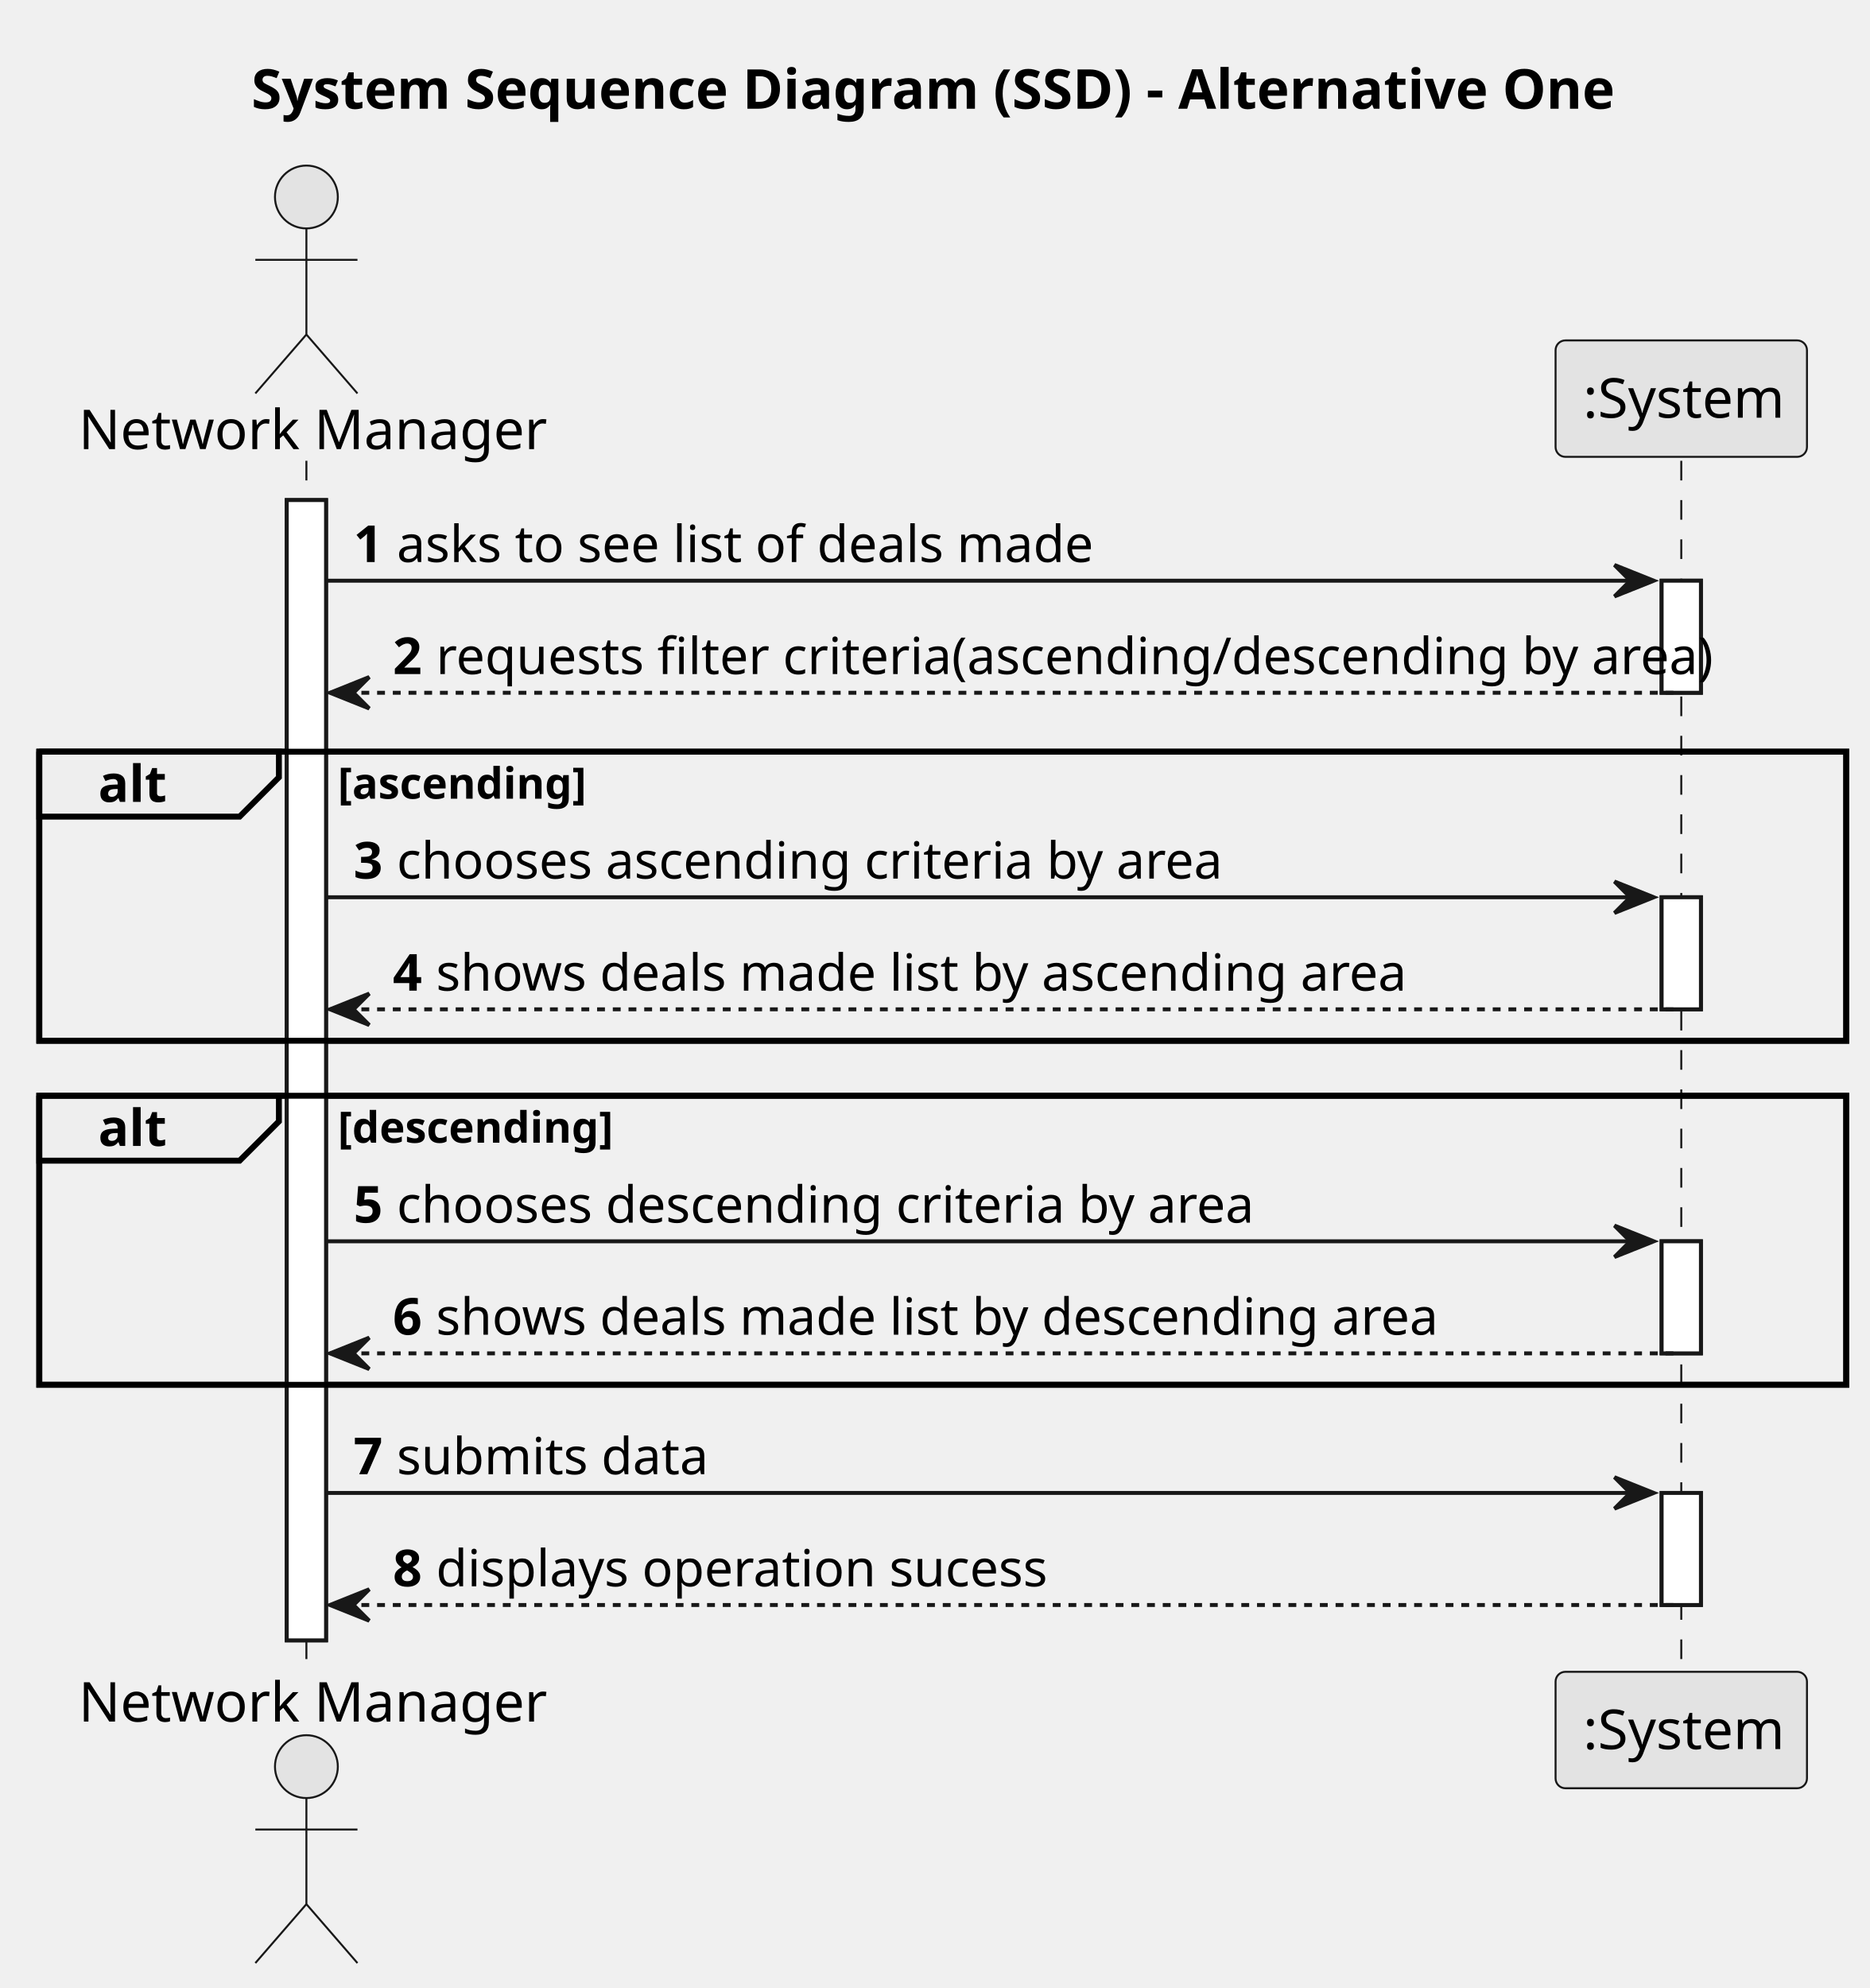
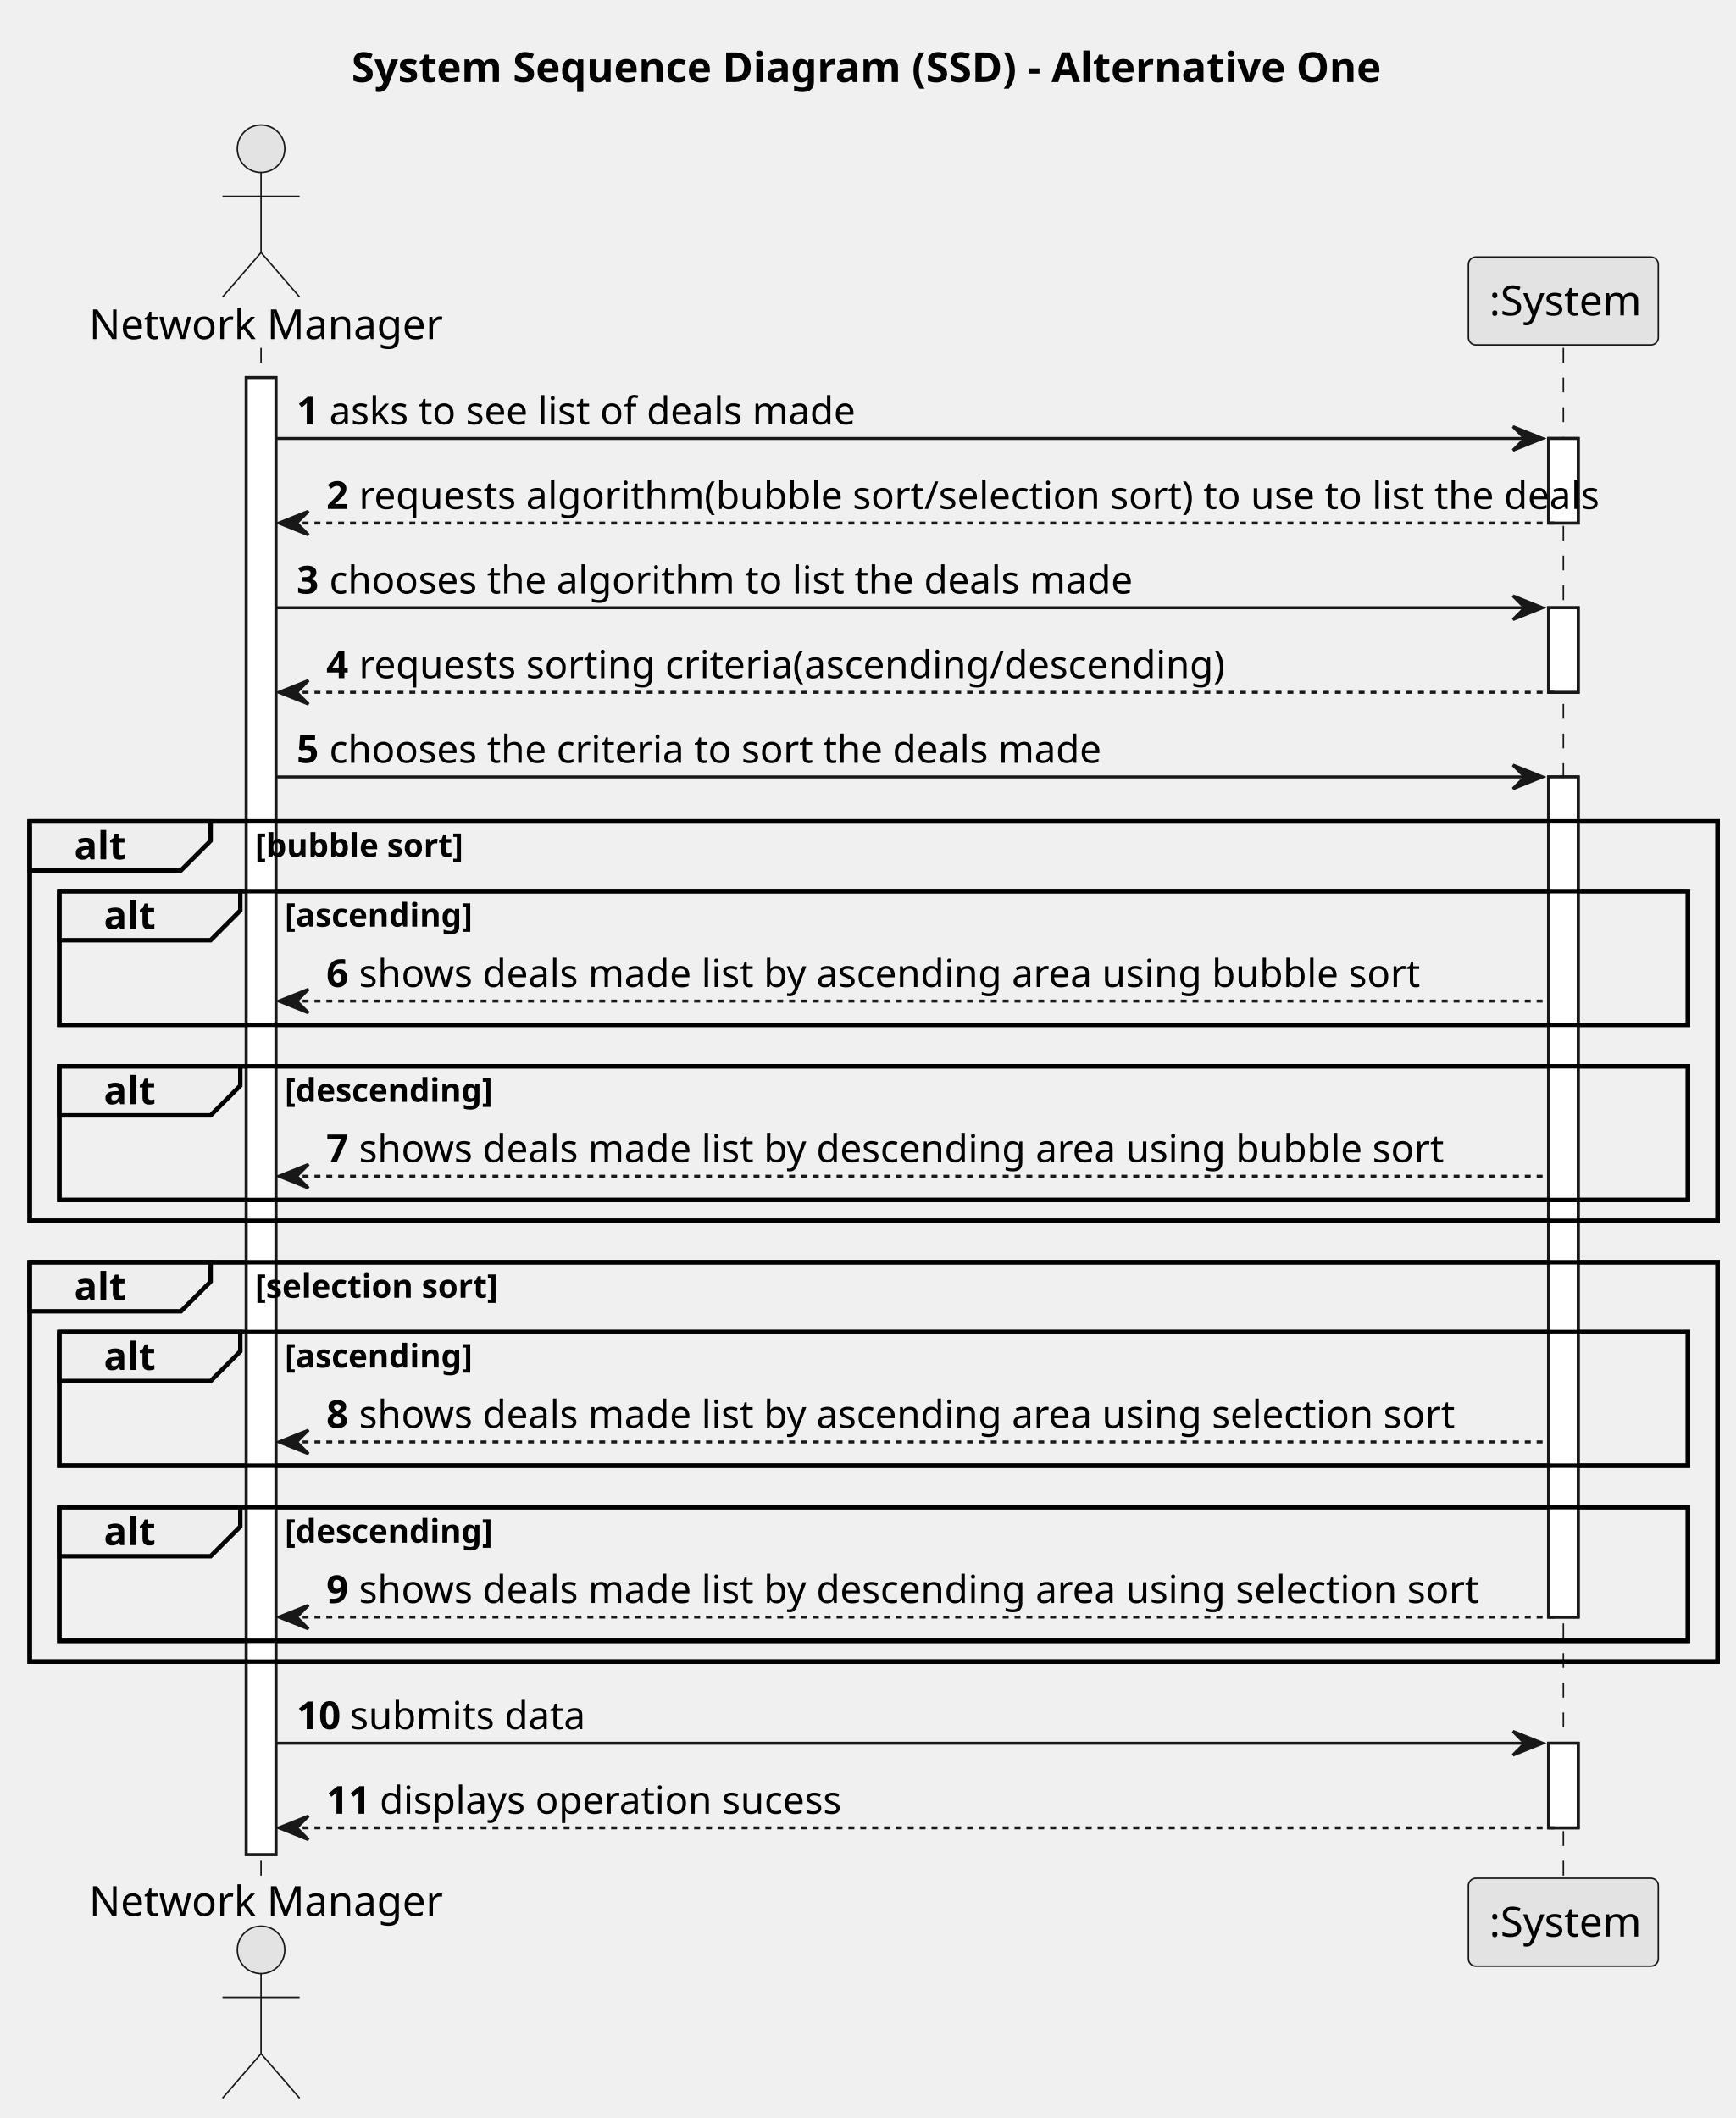
- <svg xmlns="http://www.w3.org/2000/svg" contentStyleType="text/css" height="506px" preserveAspectRatio="none" style="width:476px;height:506px;background:#FFFFFF;" version="1.1" viewBox="0 0 476 506" width="476px" zoomAndPan="magnify">
+ <svg xmlns="http://www.w3.org/2000/svg" contentStyleType="text/css" height="714px" preserveAspectRatio="none" style="width:585px;height:714px;background:#FFFFFF;" version="1.1" viewBox="0 0 585 714" width="585px" zoomAndPan="magnify">
  <defs />
  <g>
-     <text fill="#000000" font-family="sans-serif" font-size="14" font-weight="bold" lengthAdjust="spacing" textLength="351" x="64" y="27.674">System Sequence Diagram (SSD) - Alternative One</text>
-     <rect fill="#FFFFFF" height="290.234" style="stroke:#181818;stroke-width:1.0;" width="10" x="73" y="127.281" />
-     <rect fill="#FFFFFF" height="28.523" style="stroke:#181818;stroke-width:1.0;" width="10" x="423" y="147.805" />
-     <rect fill="#FFFFFF" height="28.523" style="stroke:#181818;stroke-width:1.0;" width="10" x="423" y="228.375" />
-     <rect fill="#FFFFFF" height="28.523" style="stroke:#181818;stroke-width:1.0;" width="10" x="423" y="315.945" />
-     <rect fill="#FFFFFF" height="28.523" style="stroke:#181818;stroke-width:1.0;" width="10" x="423" y="379.992" />
-     <rect fill="none" height="73.57" style="stroke:#000000;stroke-width:1.5;" width="460" x="10" y="191.328" />
-     <rect fill="none" height="73.57" style="stroke:#000000;stroke-width:1.5;" width="460" x="10" y="278.898" />
-     <line style="stroke:#181818;stroke-width:0.5;stroke-dasharray:5.0,5.0;" x1="78" x2="78" y1="117.281" y2="426.516" />
-     <line style="stroke:#181818;stroke-width:0.5;stroke-dasharray:5.0,5.0;" x1="428" x2="428" y1="117.281" y2="426.516" />
-     <text fill="#000000" font-family="sans-serif" font-size="14" lengthAdjust="spacing" textLength="110" x="20" y="114.314">Network Manager</text>
-     <ellipse cx="78" cy="50.141" fill="#E3E3E3" rx="8" ry="8" style="stroke:#181818;stroke-width:0.5;" />
-     <path d="M78,58.141 L78,85.141 M65,66.141 L91,66.141 M78,85.141 L65,100.141 M78,85.141 L91,100.141 " fill="none" style="stroke:#181818;stroke-width:0.5;" />
-     <text fill="#000000" font-family="sans-serif" font-size="14" lengthAdjust="spacing" textLength="110" x="20" y="438.19">Network Manager</text>
-     <ellipse cx="78" cy="449.656" fill="#E3E3E3" rx="8" ry="8" style="stroke:#181818;stroke-width:0.5;" />
-     <path d="M78,457.656 L78,484.656 M65,465.656 L91,465.656 M78,484.656 L65,499.656 M78,484.656 L91,499.656 " fill="none" style="stroke:#181818;stroke-width:0.5;" />
-     <rect fill="#E3E3E3" height="29.641" rx="2.5" ry="2.5" style="stroke:#181818;stroke-width:0.5;" width="64" x="396" y="86.641" />
-     <text fill="#000000" font-family="sans-serif" font-size="14" lengthAdjust="spacing" textLength="50" x="403" y="106.314">:System</text>
-     <rect fill="#E3E3E3" height="29.641" rx="2.5" ry="2.5" style="stroke:#181818;stroke-width:0.5;" width="64" x="396" y="425.516" />
-     <text fill="#000000" font-family="sans-serif" font-size="14" lengthAdjust="spacing" textLength="50" x="403" y="445.19">:System</text>
-     <rect fill="#FFFFFF" height="290.234" style="stroke:#181818;stroke-width:1.0;" width="10" x="73" y="127.281" />
-     <rect fill="#FFFFFF" height="28.523" style="stroke:#181818;stroke-width:1.0;" width="10" x="423" y="147.805" />
-     <rect fill="#FFFFFF" height="28.523" style="stroke:#181818;stroke-width:1.0;" width="10" x="423" y="228.375" />
-     <rect fill="#FFFFFF" height="28.523" style="stroke:#181818;stroke-width:1.0;" width="10" x="423" y="315.945" />
-     <rect fill="#FFFFFF" height="28.523" style="stroke:#181818;stroke-width:1.0;" width="10" x="423" y="379.992" />
-     <polygon fill="#181818" points="411,143.805,421,147.805,411,151.805,415,147.805" style="stroke:#181818;stroke-width:1.0;" />
-     <line style="stroke:#181818;stroke-width:1.0;" x1="83" x2="417" y1="147.805" y2="147.805" />
-     <text fill="#000000" font-family="sans-serif" font-size="13" font-weight="bold" lengthAdjust="spacing" textLength="7" x="90" y="143.05">1</text>
-     <text fill="#000000" font-family="sans-serif" font-size="13" lengthAdjust="spacing" textLength="174" x="101" y="143.05">asks to see list of deals made</text>
-     <polygon fill="#181818" points="94,172.328,84,176.328,94,180.328,90,176.328" style="stroke:#181818;stroke-width:1.0;" />
-     <line style="stroke:#181818;stroke-width:1.0;stroke-dasharray:2.0,2.0;" x1="88" x2="427" y1="176.328" y2="176.328" />
-     <text fill="#000000" font-family="sans-serif" font-size="13" font-weight="bold" lengthAdjust="spacing" textLength="7" x="100" y="171.573">2</text>
-     <text fill="#000000" font-family="sans-serif" font-size="13" lengthAdjust="spacing" textLength="305" x="111" y="171.573">requests filter criteria(ascending/descending by area)</text>
-     <path d="M10,191.328 L71,191.328 L71,197.852 L61,207.852 L10,207.852 L10,191.328 " fill="#EEEEEE" style="stroke:#000000;stroke-width:1.5;" />
-     <rect fill="none" height="73.57" style="stroke:#000000;stroke-width:1.5;" width="460" x="10" y="191.328" />
-     <text fill="#000000" font-family="sans-serif" font-size="13" font-weight="bold" lengthAdjust="spacing" textLength="16" x="25" y="204.097">alt</text>
-     <text fill="#000000" font-family="sans-serif" font-size="11" font-weight="bold" lengthAdjust="spacing" textLength="65" x="86" y="203.286">[ascending]</text>
-     <polygon fill="#181818" points="411,224.375,421,228.375,411,232.375,415,228.375" style="stroke:#181818;stroke-width:1.0;" />
-     <line style="stroke:#181818;stroke-width:1.0;" x1="83" x2="417" y1="228.375" y2="228.375" />
-     <text fill="#000000" font-family="sans-serif" font-size="13" font-weight="bold" lengthAdjust="spacing" textLength="7" x="90" y="223.62">3</text>
-     <text fill="#000000" font-family="sans-serif" font-size="13" lengthAdjust="spacing" textLength="202" x="101" y="223.62">chooses ascending criteria by area</text>
-     <polygon fill="#181818" points="94,252.898,84,256.898,94,260.898,90,256.898" style="stroke:#181818;stroke-width:1.0;" />
-     <line style="stroke:#181818;stroke-width:1.0;stroke-dasharray:2.0,2.0;" x1="88" x2="427" y1="256.898" y2="256.898" />
-     <text fill="#000000" font-family="sans-serif" font-size="13" font-weight="bold" lengthAdjust="spacing" textLength="7" x="100" y="252.144">4</text>
-     <text fill="#000000" font-family="sans-serif" font-size="13" lengthAdjust="spacing" textLength="239" x="111" y="252.144">shows deals made list by ascending area</text>
-     <path d="M10,278.898 L71,278.898 L71,285.422 L61,295.422 L10,295.422 L10,278.898 " fill="#EEEEEE" style="stroke:#000000;stroke-width:1.5;" />
-     <rect fill="none" height="73.57" style="stroke:#000000;stroke-width:1.5;" width="460" x="10" y="278.898" />
-     <text fill="#000000" font-family="sans-serif" font-size="13" font-weight="bold" lengthAdjust="spacing" textLength="16" x="25" y="291.667">alt</text>
-     <text fill="#000000" font-family="sans-serif" font-size="11" font-weight="bold" lengthAdjust="spacing" textLength="73" x="86" y="290.856">[descending]</text>
-     <polygon fill="#181818" points="411,311.945,421,315.945,411,319.945,415,315.945" style="stroke:#181818;stroke-width:1.0;" />
-     <line style="stroke:#181818;stroke-width:1.0;" x1="83" x2="417" y1="315.945" y2="315.945" />
-     <text fill="#000000" font-family="sans-serif" font-size="13" font-weight="bold" lengthAdjust="spacing" textLength="7" x="90" y="311.19">5</text>
-     <text fill="#000000" font-family="sans-serif" font-size="13" lengthAdjust="spacing" textLength="209" x="101" y="311.19">chooses descending criteria by area</text>
-     <polygon fill="#181818" points="94,340.469,84,344.469,94,348.469,90,344.469" style="stroke:#181818;stroke-width:1.0;" />
-     <line style="stroke:#181818;stroke-width:1.0;stroke-dasharray:2.0,2.0;" x1="88" x2="427" y1="344.469" y2="344.469" />
-     <text fill="#000000" font-family="sans-serif" font-size="13" font-weight="bold" lengthAdjust="spacing" textLength="7" x="100" y="339.714">6</text>
-     <text fill="#000000" font-family="sans-serif" font-size="13" lengthAdjust="spacing" textLength="246" x="111" y="339.714">shows deals made list by descending area</text>
-     <polygon fill="#181818" points="411,375.992,421,379.992,411,383.992,415,379.992" style="stroke:#181818;stroke-width:1.0;" />
-     <line style="stroke:#181818;stroke-width:1.0;" x1="83" x2="417" y1="379.992" y2="379.992" />
-     <text fill="#000000" font-family="sans-serif" font-size="13" font-weight="bold" lengthAdjust="spacing" textLength="7" x="90" y="375.237">7</text>
-     <text fill="#000000" font-family="sans-serif" font-size="13" lengthAdjust="spacing" textLength="75" x="101" y="375.237">submits data</text>
-     <polygon fill="#181818" points="94,404.516,84,408.516,94,412.516,90,408.516" style="stroke:#181818;stroke-width:1.0;" />
-     <line style="stroke:#181818;stroke-width:1.0;stroke-dasharray:2.0,2.0;" x1="88" x2="427" y1="408.516" y2="408.516" />
-     <text fill="#000000" font-family="sans-serif" font-size="13" font-weight="bold" lengthAdjust="spacing" textLength="7" x="100" y="403.761">8</text>
-     <text fill="#000000" font-family="sans-serif" font-size="13" lengthAdjust="spacing" textLength="151" x="111" y="403.761">displays operation sucess</text>
+     <text fill="#000000" font-family="sans-serif" font-size="14" font-weight="bold" lengthAdjust="spacing" textLength="351" x="118.5" y="27.674">System Sequence Diagram (SSD) - Alternative One</text>
+     <rect fill="#FFFFFF" height="497.898" style="stroke:#181818;stroke-width:1.0;" width="10" x="83" y="127.281" />
+     <rect fill="#FFFFFF" height="28.523" style="stroke:#181818;stroke-width:1.0;" width="10" x="522" y="147.805" />
+     <rect fill="#FFFFFF" height="28.523" style="stroke:#181818;stroke-width:1.0;" width="10" x="522" y="204.852" />
+     <rect fill="#FFFFFF" height="283.234" style="stroke:#181818;stroke-width:1.0;" width="10" x="522" y="261.898" />
+     <rect fill="#FFFFFF" height="28.523" style="stroke:#181818;stroke-width:1.0;" width="10" x="522" y="587.656" />
+     <rect fill="none" height="134.617" style="stroke:#000000;stroke-width:1.5;" width="569" x="10" y="276.898" />
+     <rect fill="none" height="45.047" style="stroke:#000000;stroke-width:1.5;" width="549" x="20" y="300.422" />
+     <rect fill="none" height="45.047" style="stroke:#000000;stroke-width:1.5;" width="549" x="20" y="359.469" />
+     <rect fill="none" height="134.617" style="stroke:#000000;stroke-width:1.5;" width="569" x="10" y="425.516" />
+     <rect fill="none" height="45.047" style="stroke:#000000;stroke-width:1.5;" width="549" x="20" y="449.039" />
+     <rect fill="none" height="45.047" style="stroke:#000000;stroke-width:1.5;" width="549" x="20" y="508.086" />
+     <line style="stroke:#181818;stroke-width:0.5;stroke-dasharray:5.0,5.0;" x1="88" x2="88" y1="117.281" y2="634.18" />
+     <line style="stroke:#181818;stroke-width:0.5;stroke-dasharray:5.0,5.0;" x1="527" x2="527" y1="117.281" y2="634.18" />
+     <text fill="#000000" font-family="sans-serif" font-size="14" lengthAdjust="spacing" textLength="110" x="30" y="114.314">Network Manager</text>
+     <ellipse cx="88" cy="50.141" fill="#E3E3E3" rx="8" ry="8" style="stroke:#181818;stroke-width:0.5;" />
+     <path d="M88,58.141 L88,85.141 M75,66.141 L101,66.141 M88,85.141 L75,100.141 M88,85.141 L101,100.141 " fill="none" style="stroke:#181818;stroke-width:0.5;" />
+     <text fill="#000000" font-family="sans-serif" font-size="14" lengthAdjust="spacing" textLength="110" x="30" y="645.854">Network Manager</text>
+     <ellipse cx="88" cy="657.32" fill="#E3E3E3" rx="8" ry="8" style="stroke:#181818;stroke-width:0.5;" />
+     <path d="M88,665.32 L88,692.32 M75,673.32 L101,673.32 M88,692.32 L75,707.32 M88,692.32 L101,707.32 " fill="none" style="stroke:#181818;stroke-width:0.5;" />
+     <rect fill="#E3E3E3" height="29.641" rx="2.5" ry="2.5" style="stroke:#181818;stroke-width:0.5;" width="64" x="495" y="86.641" />
+     <text fill="#000000" font-family="sans-serif" font-size="14" lengthAdjust="spacing" textLength="50" x="502" y="106.314">:System</text>
+     <rect fill="#E3E3E3" height="29.641" rx="2.5" ry="2.5" style="stroke:#181818;stroke-width:0.5;" width="64" x="495" y="633.18" />
+     <text fill="#000000" font-family="sans-serif" font-size="14" lengthAdjust="spacing" textLength="50" x="502" y="652.854">:System</text>
+     <rect fill="#FFFFFF" height="497.898" style="stroke:#181818;stroke-width:1.0;" width="10" x="83" y="127.281" />
+     <rect fill="#FFFFFF" height="28.523" style="stroke:#181818;stroke-width:1.0;" width="10" x="522" y="147.805" />
+     <rect fill="#FFFFFF" height="28.523" style="stroke:#181818;stroke-width:1.0;" width="10" x="522" y="204.852" />
+     <rect fill="#FFFFFF" height="283.234" style="stroke:#181818;stroke-width:1.0;" width="10" x="522" y="261.898" />
+     <rect fill="#FFFFFF" height="28.523" style="stroke:#181818;stroke-width:1.0;" width="10" x="522" y="587.656" />
+     <polygon fill="#181818" points="510,143.805,520,147.805,510,151.805,514,147.805" style="stroke:#181818;stroke-width:1.0;" />
+     <line style="stroke:#181818;stroke-width:1.0;" x1="93" x2="516" y1="147.805" y2="147.805" />
+     <text fill="#000000" font-family="sans-serif" font-size="13" font-weight="bold" lengthAdjust="spacing" textLength="7" x="100" y="143.05">1</text>
+     <text fill="#000000" font-family="sans-serif" font-size="13" lengthAdjust="spacing" textLength="174" x="111" y="143.05">asks to see list of deals made</text>
+     <polygon fill="#181818" points="104,172.328,94,176.328,104,180.328,100,176.328" style="stroke:#181818;stroke-width:1.0;" />
+     <line style="stroke:#181818;stroke-width:1.0;stroke-dasharray:2.0,2.0;" x1="98" x2="526" y1="176.328" y2="176.328" />
+     <text fill="#000000" font-family="sans-serif" font-size="13" font-weight="bold" lengthAdjust="spacing" textLength="7" x="110" y="171.573">2</text>
+     <text fill="#000000" font-family="sans-serif" font-size="13" lengthAdjust="spacing" textLength="394" x="121" y="171.573">requests algorithm(bubble sort/selection sort) to use to list the deals</text>
+     <polygon fill="#181818" points="510,200.852,520,204.852,510,208.852,514,204.852" style="stroke:#181818;stroke-width:1.0;" />
+     <line style="stroke:#181818;stroke-width:1.0;" x1="93" x2="516" y1="204.852" y2="204.852" />
+     <text fill="#000000" font-family="sans-serif" font-size="13" font-weight="bold" lengthAdjust="spacing" textLength="7" x="100" y="200.097">3</text>
+     <text fill="#000000" font-family="sans-serif" font-size="13" lengthAdjust="spacing" textLength="257" x="111" y="200.097">chooses the algorithm to list the deals made</text>
+     <polygon fill="#181818" points="104,229.375,94,233.375,104,237.375,100,233.375" style="stroke:#181818;stroke-width:1.0;" />
+     <line style="stroke:#181818;stroke-width:1.0;stroke-dasharray:2.0,2.0;" x1="98" x2="526" y1="233.375" y2="233.375" />
+     <text fill="#000000" font-family="sans-serif" font-size="13" font-weight="bold" lengthAdjust="spacing" textLength="7" x="110" y="228.62">4</text>
+     <text fill="#000000" font-family="sans-serif" font-size="13" lengthAdjust="spacing" textLength="273" x="121" y="228.62">requests sorting criteria(ascending/descending)</text>
+     <polygon fill="#181818" points="510,257.898,520,261.898,510,265.898,514,261.898" style="stroke:#181818;stroke-width:1.0;" />
+     <line style="stroke:#181818;stroke-width:1.0;" x1="93" x2="516" y1="261.898" y2="261.898" />
+     <text fill="#000000" font-family="sans-serif" font-size="13" font-weight="bold" lengthAdjust="spacing" textLength="7" x="100" y="257.144">5</text>
+     <text fill="#000000" font-family="sans-serif" font-size="13" lengthAdjust="spacing" textLength="248" x="111" y="257.144">chooses the criteria to sort the deals made</text>
+     <path d="M10,276.898 L71,276.898 L71,283.422 L61,293.422 L10,293.422 L10,276.898 " fill="#EEEEEE" style="stroke:#000000;stroke-width:1.5;" />
+     <rect fill="none" height="134.617" style="stroke:#000000;stroke-width:1.5;" width="569" x="10" y="276.898" />
+     <text fill="#000000" font-family="sans-serif" font-size="13" font-weight="bold" lengthAdjust="spacing" textLength="16" x="25" y="289.667">alt</text>
+     <text fill="#000000" font-family="sans-serif" font-size="11" font-weight="bold" lengthAdjust="spacing" textLength="72" x="86" y="288.856">[bubble sort]</text>
+     <path d="M20,300.422 L81,300.422 L81,306.945 L71,316.945 L20,316.945 L20,300.422 " fill="#EEEEEE" style="stroke:#000000;stroke-width:1.5;" />
+     <rect fill="none" height="45.047" style="stroke:#000000;stroke-width:1.5;" width="549" x="20" y="300.422" />
+     <text fill="#000000" font-family="sans-serif" font-size="13" font-weight="bold" lengthAdjust="spacing" textLength="16" x="35" y="313.19">alt</text>
+     <text fill="#000000" font-family="sans-serif" font-size="11" font-weight="bold" lengthAdjust="spacing" textLength="65" x="96" y="312.38">[ascending]</text>
+     <polygon fill="#181818" points="104,333.469,94,337.469,104,341.469,100,337.469" style="stroke:#181818;stroke-width:1.0;" />
+     <line style="stroke:#181818;stroke-width:1.0;stroke-dasharray:2.0,2.0;" x1="98" x2="521" y1="337.469" y2="337.469" />
+     <text fill="#000000" font-family="sans-serif" font-size="13" font-weight="bold" lengthAdjust="spacing" textLength="7" x="110" y="332.714">6</text>
+     <text fill="#000000" font-family="sans-serif" font-size="13" lengthAdjust="spacing" textLength="342" x="121" y="332.714">shows deals made list by ascending area using bubble sort</text>
+     <path d="M20,359.469 L81,359.469 L81,365.992 L71,375.992 L20,375.992 L20,359.469 " fill="#EEEEEE" style="stroke:#000000;stroke-width:1.5;" />
+     <rect fill="none" height="45.047" style="stroke:#000000;stroke-width:1.5;" width="549" x="20" y="359.469" />
+     <text fill="#000000" font-family="sans-serif" font-size="13" font-weight="bold" lengthAdjust="spacing" textLength="16" x="35" y="372.237">alt</text>
+     <text fill="#000000" font-family="sans-serif" font-size="11" font-weight="bold" lengthAdjust="spacing" textLength="73" x="96" y="371.427">[descending]</text>
+     <polygon fill="#181818" points="104,392.516,94,396.516,104,400.516,100,396.516" style="stroke:#181818;stroke-width:1.0;" />
+     <line style="stroke:#181818;stroke-width:1.0;stroke-dasharray:2.0,2.0;" x1="98" x2="521" y1="396.516" y2="396.516" />
+     <text fill="#000000" font-family="sans-serif" font-size="13" font-weight="bold" lengthAdjust="spacing" textLength="7" x="110" y="391.761">7</text>
+     <text fill="#000000" font-family="sans-serif" font-size="13" lengthAdjust="spacing" textLength="349" x="121" y="391.761">shows deals made list by descending area using bubble sort</text>
+     <path d="M10,425.516 L71,425.516 L71,432.039 L61,442.039 L10,442.039 L10,425.516 " fill="#EEEEEE" style="stroke:#000000;stroke-width:1.5;" />
+     <rect fill="none" height="134.617" style="stroke:#000000;stroke-width:1.5;" width="569" x="10" y="425.516" />
+     <text fill="#000000" font-family="sans-serif" font-size="13" font-weight="bold" lengthAdjust="spacing" textLength="16" x="25" y="438.284">alt</text>
+     <text fill="#000000" font-family="sans-serif" font-size="11" font-weight="bold" lengthAdjust="spacing" textLength="85" x="86" y="437.474">[selection sort]</text>
+     <path d="M20,449.039 L81,449.039 L81,455.562 L71,465.562 L20,465.562 L20,449.039 " fill="#EEEEEE" style="stroke:#000000;stroke-width:1.5;" />
+     <rect fill="none" height="45.047" style="stroke:#000000;stroke-width:1.5;" width="549" x="20" y="449.039" />
+     <text fill="#000000" font-family="sans-serif" font-size="13" font-weight="bold" lengthAdjust="spacing" textLength="16" x="35" y="461.808">alt</text>
+     <text fill="#000000" font-family="sans-serif" font-size="11" font-weight="bold" lengthAdjust="spacing" textLength="65" x="96" y="460.997">[ascending]</text>
+     <polygon fill="#181818" points="104,482.086,94,486.086,104,490.086,100,486.086" style="stroke:#181818;stroke-width:1.0;" />
+     <line style="stroke:#181818;stroke-width:1.0;stroke-dasharray:2.0,2.0;" x1="98" x2="521" y1="486.086" y2="486.086" />
+     <text fill="#000000" font-family="sans-serif" font-size="13" font-weight="bold" lengthAdjust="spacing" textLength="7" x="110" y="481.331">8</text>
+     <text fill="#000000" font-family="sans-serif" font-size="13" lengthAdjust="spacing" textLength="356" x="121" y="481.331">shows deals made list by ascending area using selection sort</text>
+     <path d="M20,508.086 L81,508.086 L81,514.609 L71,524.609 L20,524.609 L20,508.086 " fill="#EEEEEE" style="stroke:#000000;stroke-width:1.5;" />
+     <rect fill="none" height="45.047" style="stroke:#000000;stroke-width:1.5;" width="549" x="20" y="508.086" />
+     <text fill="#000000" font-family="sans-serif" font-size="13" font-weight="bold" lengthAdjust="spacing" textLength="16" x="35" y="520.855">alt</text>
+     <text fill="#000000" font-family="sans-serif" font-size="11" font-weight="bold" lengthAdjust="spacing" textLength="73" x="96" y="520.044">[descending]</text>
+     <polygon fill="#181818" points="104,541.133,94,545.133,104,549.133,100,545.133" style="stroke:#181818;stroke-width:1.0;" />
+     <line style="stroke:#181818;stroke-width:1.0;stroke-dasharray:2.0,2.0;" x1="98" x2="526" y1="545.133" y2="545.133" />
+     <text fill="#000000" font-family="sans-serif" font-size="13" font-weight="bold" lengthAdjust="spacing" textLength="7" x="110" y="540.378">9</text>
+     <text fill="#000000" font-family="sans-serif" font-size="13" lengthAdjust="spacing" textLength="363" x="121" y="540.378">shows deals made list by descending area using selection sort</text>
+     <polygon fill="#181818" points="510,583.656,520,587.656,510,591.656,514,587.656" style="stroke:#181818;stroke-width:1.0;" />
+     <line style="stroke:#181818;stroke-width:1.0;" x1="93" x2="516" y1="587.656" y2="587.656" />
+     <text fill="#000000" font-family="sans-serif" font-size="13" font-weight="bold" lengthAdjust="spacing" textLength="14" x="100" y="582.901">10</text>
+     <text fill="#000000" font-family="sans-serif" font-size="13" lengthAdjust="spacing" textLength="75" x="118" y="582.901">submits data</text>
+     <polygon fill="#181818" points="104,612.18,94,616.18,104,620.18,100,616.18" style="stroke:#181818;stroke-width:1.0;" />
+     <line style="stroke:#181818;stroke-width:1.0;stroke-dasharray:2.0,2.0;" x1="98" x2="526" y1="616.18" y2="616.18" />
+     <text fill="#000000" font-family="sans-serif" font-size="13" font-weight="bold" lengthAdjust="spacing" textLength="14" x="110" y="611.425">11</text>
+     <text fill="#000000" font-family="sans-serif" font-size="13" lengthAdjust="spacing" textLength="151" x="128" y="611.425">displays operation sucess</text>
  </g>
</svg>
